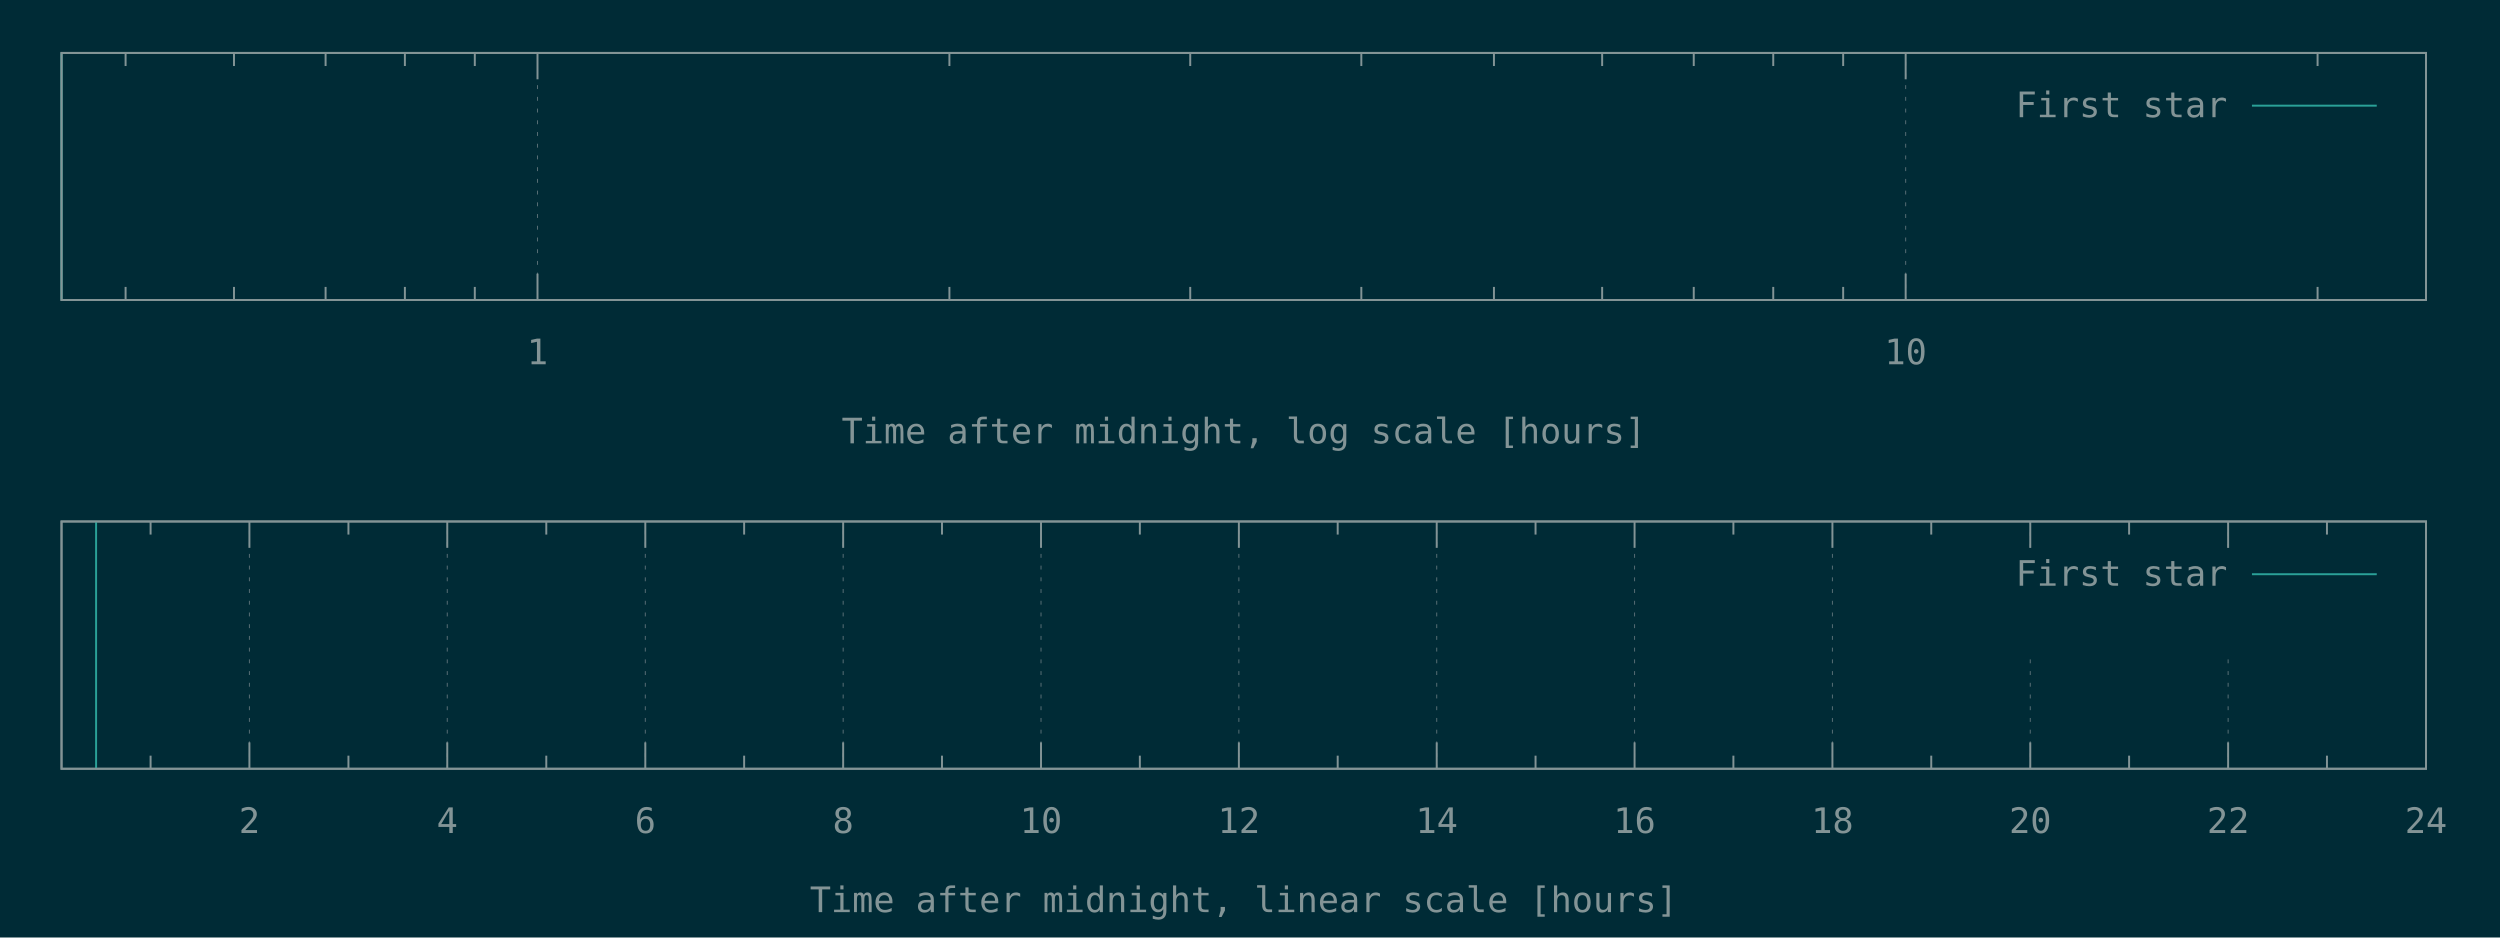
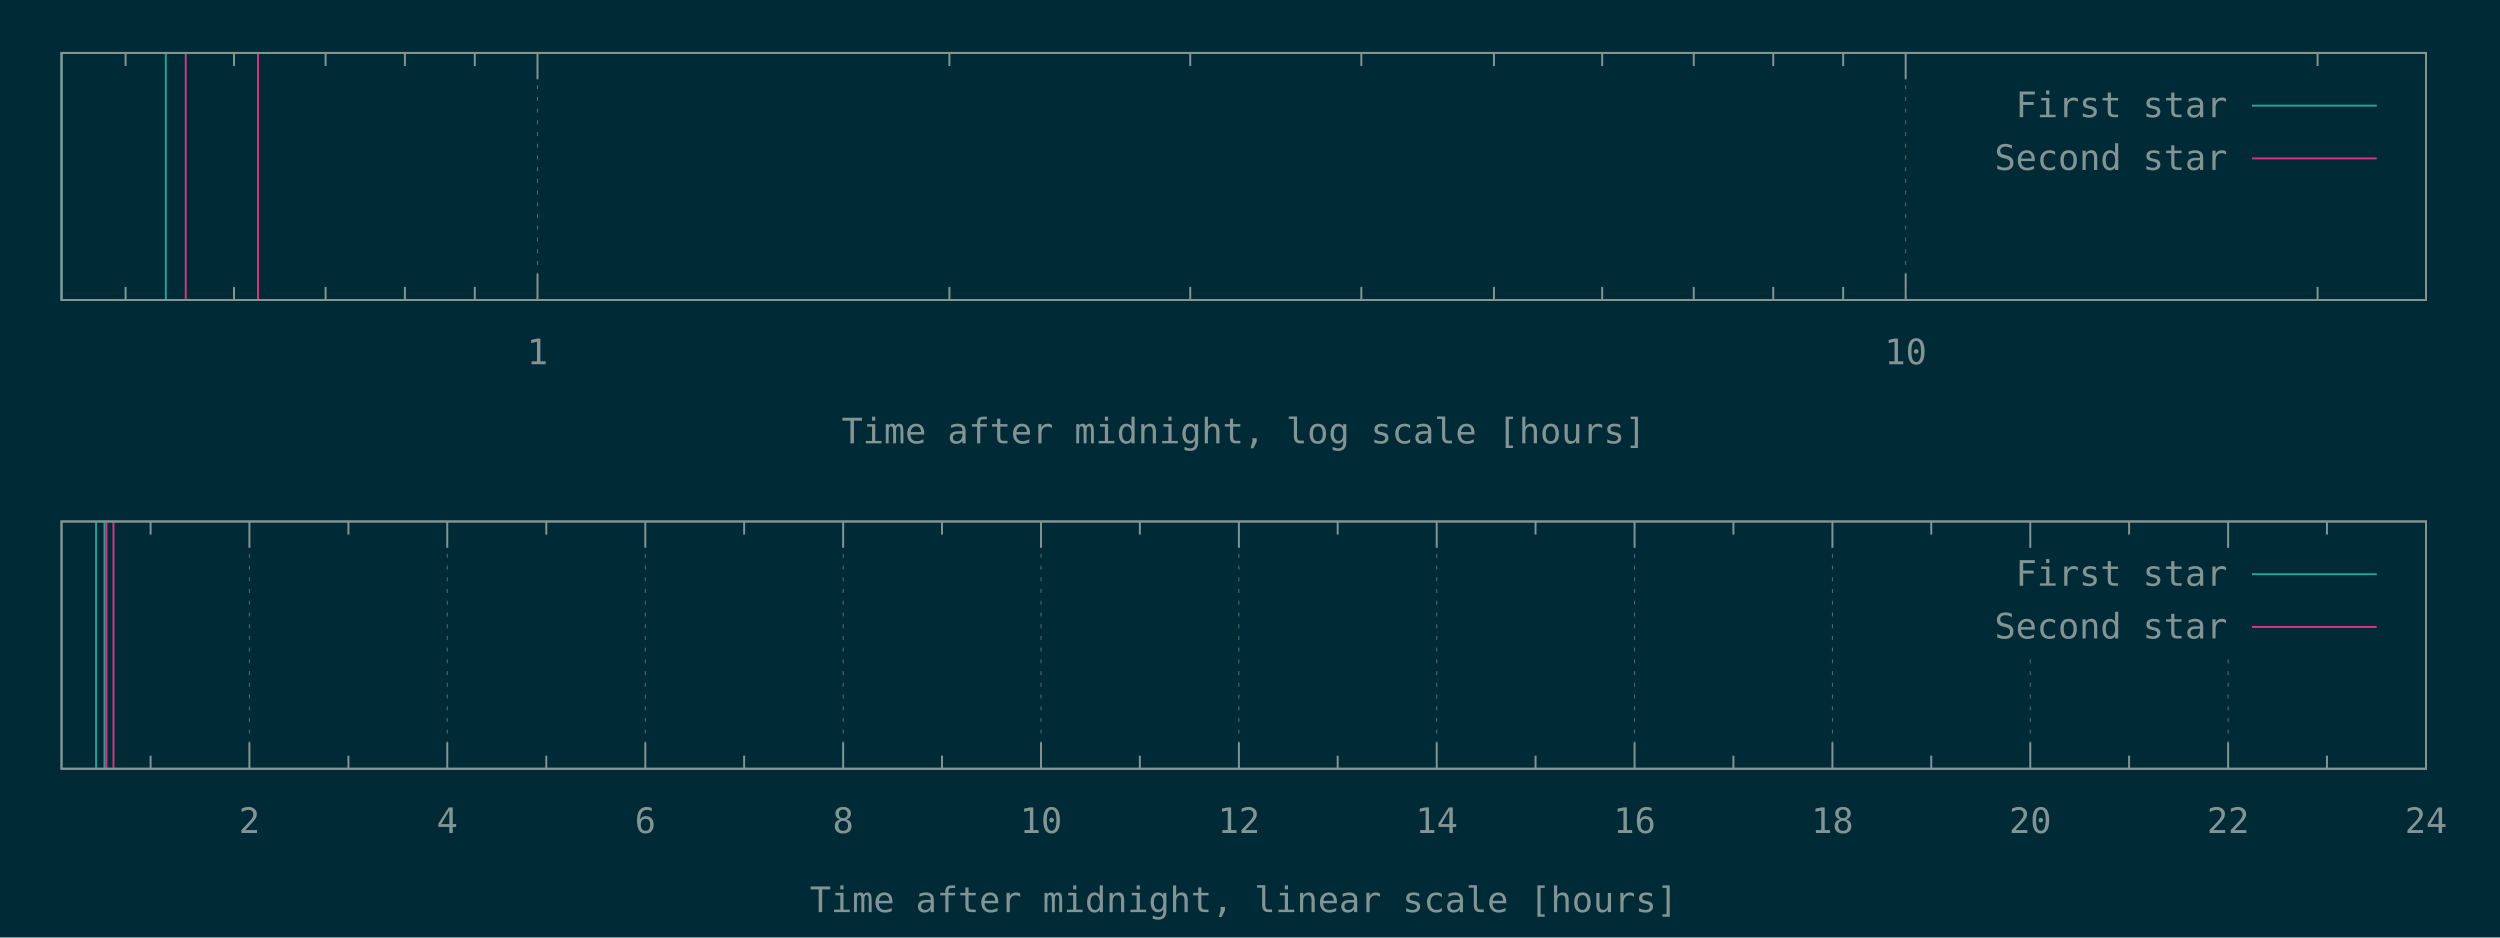
<svg xmlns="http://www.w3.org/2000/svg" xmlns:xlink="http://www.w3.org/1999/xlink" width="1280" height="480" viewBox="0 0 1280 480">
  <g id="gnuplot_canvas">
    <rect x="0" y="0" width="1280" height="480" fill="#002b36" />
    <defs>
      <circle id="gpDot" r="0.5" stroke-width="0.5" stroke="currentColor" />
      <path id="gpPt0" stroke-width="0.148" stroke="currentColor" d="M-1,0 h2 M0,-1 v2" />
      <path id="gpPt1" stroke-width="0.148" stroke="currentColor" d="M-1,-1 L1,1 M1,-1 L-1,1" />
      <path id="gpPt2" stroke-width="0.148" stroke="currentColor" d="M-1,0 L1,0 M0,-1 L0,1 M-1,-1 L1,1 M-1,1 L1,-1" />
      <rect id="gpPt3" stroke-width="0.148" stroke="currentColor" x="-1" y="-1" width="2" height="2" />
      <rect id="gpPt4" stroke-width="0.148" stroke="currentColor" fill="currentColor" x="-1" y="-1" width="2" height="2" />
      <circle id="gpPt5" stroke-width="0.148" stroke="currentColor" cx="0" cy="0" r="1" />
      <use xlink:href="#gpPt5" id="gpPt6" fill="currentColor" stroke="none" />
      <path id="gpPt7" stroke-width="0.148" stroke="currentColor" d="M0,-1.33 L-1.33,0.67 L1.33,0.67 z" />
      <use xlink:href="#gpPt7" id="gpPt8" fill="currentColor" stroke="none" />
      <use xlink:href="#gpPt7" id="gpPt9" stroke="currentColor" transform="rotate(180)" />
      <use xlink:href="#gpPt9" id="gpPt10" fill="currentColor" stroke="none" />
      <use xlink:href="#gpPt3" id="gpPt11" stroke="currentColor" transform="rotate(45)" />
      <use xlink:href="#gpPt11" id="gpPt12" fill="currentColor" stroke="none" />
      <path id="gpPt13" stroke-width="0.148" stroke="currentColor" d="M0,1.330 L1.265,0.411 L0.782,-1.067 L-0.782,-1.076 L-1.265,0.411 z" />
      <use xlink:href="#gpPt13" id="gpPt14" fill="currentColor" stroke="none" />
      <filter id="textbox" filterUnits="objectBoundingBox" x="0" y="0" height="1" width="1">
        <feFlood flood-color="#002B36" flood-opacity="1" result="bgnd" />
        <feComposite in="SourceGraphic" in2="bgnd" operator="atop" />
      </filter>
      <filter id="greybox" filterUnits="objectBoundingBox" x="0" y="0" height="1" width="1">
        <feFlood flood-color="lightgrey" flood-opacity="1" result="grey" />
        <feComposite in="SourceGraphic" in2="grey" operator="atop" />
      </filter>
    </defs>
    <g fill="none" color="#002B36" stroke="currentColor" stroke-width="1.00" stroke-linecap="butt" stroke-linejoin="miter">
</g>
    <g fill="none" color="black" stroke="currentColor" stroke-width="1.00" stroke-linecap="butt" stroke-linejoin="miter">
      <path stroke="rgb(131, 148, 150)" d="M64.3,153.6 L64.3,146.9 M64.3,27.1 L64.3,33.8 M119.8,153.6 L119.8,146.9 M119.8,27.1 L119.8,33.8   M166.7,153.6 L166.7,146.9 M166.7,27.1 L166.7,33.8 M207.3,153.6 L207.3,146.9 M207.3,27.1 L207.3,33.8   M243.1,153.6 L243.1,146.9 M243.1,27.1 L243.1,33.8  " />
    </g>
    <g fill="none" color="black" stroke="rgb(131, 148, 150)" stroke-width="0.50" stroke-linecap="butt" stroke-linejoin="miter">
</g>
    <g fill="none" color="gray" stroke="currentColor" stroke-width="0.50" stroke-linecap="butt" stroke-linejoin="miter">
      <path stroke="rgb( 88, 110, 117)" stroke-dasharray="2,4" class="gridline" d="M275.2,153.6 L275.2,27.1  " />
    </g>
    <g fill="none" color="gray" stroke="rgb( 88, 110, 117)" stroke-width="1.00" stroke-linecap="butt" stroke-linejoin="miter">
</g>
    <g fill="none" color="black" stroke="currentColor" stroke-width="1.00" stroke-linecap="butt" stroke-linejoin="miter">
      <path stroke="rgb(131, 148, 150)" d="M275.2,153.6 L275.2,140.1 M275.2,27.1 L275.2,40.6  " />
      <g transform="translate(275.2,186.5)" stroke="none" fill="rgb(131,148,150)" font-family="Inconsolata" font-size="18.00" text-anchor="middle">
        <text>
          <tspan font-family="Inconsolata"> 1</tspan>
        </text>
      </g>
    </g>
    <g fill="none" color="black" stroke="currentColor" stroke-width="1.00" stroke-linecap="butt" stroke-linejoin="miter">
      <path stroke="rgb(131, 148, 150)" d="M486.1,153.6 L486.1,146.9 M486.1,27.1 L486.1,33.8 M609.4,153.6 L609.4,146.9 M609.4,27.1 L609.4,33.8   M697.0,153.6 L697.0,146.9 M697.0,27.1 L697.0,33.8 M764.9,153.6 L764.9,146.9 M764.9,27.1 L764.9,33.8   M820.3,153.6 L820.3,146.9 M820.3,27.1 L820.3,33.8 M867.2,153.6 L867.2,146.9 M867.2,27.1 L867.2,33.8   M907.9,153.6 L907.9,146.9 M907.9,27.1 L907.9,33.8 M943.7,153.6 L943.7,146.9 M943.7,27.1 L943.7,33.8    " />
    </g>
    <g fill="none" color="black" stroke="rgb(131, 148, 150)" stroke-width="0.50" stroke-linecap="butt" stroke-linejoin="miter">
</g>
    <g fill="none" color="gray" stroke="currentColor" stroke-width="0.50" stroke-linecap="butt" stroke-linejoin="miter">
      <path stroke="rgb( 88, 110, 117)" stroke-dasharray="2,4" class="gridline" d="M975.7,153.6 L975.7,27.1  " />
    </g>
    <g fill="none" color="gray" stroke="rgb( 88, 110, 117)" stroke-width="1.00" stroke-linecap="butt" stroke-linejoin="miter">
</g>
    <g fill="none" color="black" stroke="currentColor" stroke-width="1.00" stroke-linecap="butt" stroke-linejoin="miter">
      <path stroke="rgb(131, 148, 150)" d="M975.7,153.6 L975.7,140.1 M975.7,27.1 L975.7,40.6  " />
      <g transform="translate(975.7,186.5)" stroke="none" fill="rgb(131,148,150)" font-family="Inconsolata" font-size="18.00" text-anchor="middle">
        <text>
          <tspan font-family="Inconsolata"> 10</tspan>
        </text>
      </g>
    </g>
    <g fill="none" color="black" stroke="currentColor" stroke-width="1.00" stroke-linecap="butt" stroke-linejoin="miter">
      <path stroke="rgb(131, 148, 150)" d="M1186.6,153.6 L1186.6,146.9 M1186.6,27.1 L1186.6,33.8  " />
    </g>
    <g fill="none" color="black" stroke="currentColor" stroke-width="1.00" stroke-linecap="butt" stroke-linejoin="miter">
      <path stroke="rgb(131, 148, 150)" d="M31.5,27.1 L31.5,153.6 L1242.1,153.6 L1242.1,27.1 L31.5,27.1 Z  " />
    </g>
    <g fill="none" color="black" stroke="currentColor" stroke-width="1.00" stroke-linecap="butt" stroke-linejoin="miter">
      <g transform="translate(636.8,227.0)" stroke="none" fill="rgb(131,148,150)" font-family="Inconsolata" font-size="18.00" text-anchor="middle">
        <text>
          <tspan font-family="Inconsolata">Time after midnight, log scale [hours]</tspan>
        </text>
      </g>
    </g>
    <g fill="none" color="black" stroke="currentColor" stroke-width="1.00" stroke-linecap="butt" stroke-linejoin="miter">
</g>
    <g id="gnuplot_plot_1a">
      <g fill="none" color="black" stroke="currentColor" stroke-width="1.00" stroke-linecap="butt" stroke-linejoin="miter">
-         <path stroke="rgb( 42, 161, 152)" d="M31.5,153.6 L31.5,27.1  " />
+         <path stroke="rgb( 42, 161, 152)" d="M31.5,153.6 L31.5,27.1 M84.9,153.6 L84.9,27.1  " />
      </g>
    </g>
    <g id="gnuplot_plot_2a">
      <g fill="none" color="black" stroke="currentColor" stroke-width="1.00" stroke-linecap="butt" stroke-linejoin="miter">
- </g>
+         <path stroke="rgb(211,  54, 130)" d="M95.1,153.6 L95.1,27.1 M132.1,153.6 L132.1,27.1  " />
+       </g>
    </g>
    <g stroke="none" shape-rendering="crispEdges">
      <polygon fill="#002B36" points="1001.8,94.6 1229.5,94.6 1229.5,40.6 1001.8,40.6 " />
    </g>
    <g id="gnuplot_plot_1a">
      <g fill="none" color="black" stroke="currentColor" stroke-width="1.00" stroke-linecap="butt" stroke-linejoin="miter">
        <g transform="translate(1140.4,60.0)" stroke="none" fill="rgb(131,148,150)" font-family="Inconsolata" font-size="18.00" text-anchor="end">
          <text>
            <tspan font-family="Inconsolata">First star</tspan>
          </text>
        </g>
      </g>
      <g fill="none" color="black" stroke="currentColor" stroke-width="1.00" stroke-linecap="butt" stroke-linejoin="miter">
        <path stroke="rgb( 42, 161, 152)" d="M1153.0,54.1 L1216.9,54.1  " />
      </g>
    </g>
    <g id="gnuplot_plot_2a">
      <g fill="none" color="black" stroke="currentColor" stroke-width="1.00" stroke-linecap="butt" stroke-linejoin="miter">
- </g>
+         <g transform="translate(1140.4,87.0)" stroke="none" fill="rgb(131,148,150)" font-family="Inconsolata" font-size="18.00" text-anchor="end">
+           <text>
+             <tspan font-family="Inconsolata">Second star</tspan>
+           </text>
+         </g>
+       </g>
+       <g fill="none" color="black" stroke="currentColor" stroke-width="1.00" stroke-linecap="butt" stroke-linejoin="miter">
+         <path stroke="rgb(211,  54, 130)" d="M1153.0,81.1 L1216.9,81.1  " />
+       </g>
    </g>
    <g fill="none" color="#002B36" stroke="rgb(211,  54, 130)" stroke-width="2.00" stroke-linecap="butt" stroke-linejoin="miter">
</g>
    <g fill="none" color="black" stroke="currentColor" stroke-width="2.00" stroke-linecap="butt" stroke-linejoin="miter">
</g>
    <g fill="none" color="black" stroke="black" stroke-width="1.00" stroke-linecap="butt" stroke-linejoin="miter">
</g>
    <g fill="none" color="black" stroke="currentColor" stroke-width="1.00" stroke-linecap="butt" stroke-linejoin="miter">
      <path stroke="rgb(131, 148, 150)" d="M31.5,27.1 L31.5,153.6 L1242.1,153.6 L1242.1,27.1 L31.5,27.1 Z  " />
    </g>
    <g fill="none" color="black" stroke="currentColor" stroke-width="1.00" stroke-linecap="butt" stroke-linejoin="miter">
</g>
    <g fill="none" color="black" stroke="currentColor" stroke-width="1.00" stroke-linecap="butt" stroke-linejoin="miter">
      <path stroke="rgb(131, 148, 150)" d="M77.1,393.6 L77.1,386.9 M77.1,267.0 L77.1,273.7  " />
    </g>
    <g fill="none" color="black" stroke="rgb(131, 148, 150)" stroke-width="0.50" stroke-linecap="butt" stroke-linejoin="miter">
</g>
    <g fill="none" color="gray" stroke="currentColor" stroke-width="0.50" stroke-linecap="butt" stroke-linejoin="miter">
      <path stroke="rgb( 88, 110, 117)" stroke-dasharray="2,4" class="gridline" d="M127.7,393.6 L127.7,267.0  " />
    </g>
    <g fill="none" color="gray" stroke="rgb( 88, 110, 117)" stroke-width="1.00" stroke-linecap="butt" stroke-linejoin="miter">
</g>
    <g fill="none" color="black" stroke="currentColor" stroke-width="1.00" stroke-linecap="butt" stroke-linejoin="miter">
      <path stroke="rgb(131, 148, 150)" d="M127.7,393.6 L127.7,380.1 M127.7,267.0 L127.7,280.5  " />
      <g transform="translate(127.7,426.5)" stroke="none" fill="rgb(131,148,150)" font-family="Inconsolata" font-size="18.00" text-anchor="middle">
        <text>
          <tspan font-family="Inconsolata"> 2</tspan>
        </text>
      </g>
    </g>
    <g fill="none" color="black" stroke="currentColor" stroke-width="1.00" stroke-linecap="butt" stroke-linejoin="miter">
      <path stroke="rgb(131, 148, 150)" d="M178.4,393.6 L178.4,386.9 M178.4,267.0 L178.4,273.7  " />
    </g>
    <g fill="none" color="black" stroke="rgb(131, 148, 150)" stroke-width="0.50" stroke-linecap="butt" stroke-linejoin="miter">
</g>
    <g fill="none" color="gray" stroke="currentColor" stroke-width="0.50" stroke-linecap="butt" stroke-linejoin="miter">
      <path stroke="rgb( 88, 110, 117)" stroke-dasharray="2,4" class="gridline" d="M229.0,393.6 L229.0,267.0  " />
    </g>
    <g fill="none" color="gray" stroke="rgb( 88, 110, 117)" stroke-width="1.00" stroke-linecap="butt" stroke-linejoin="miter">
</g>
    <g fill="none" color="black" stroke="currentColor" stroke-width="1.00" stroke-linecap="butt" stroke-linejoin="miter">
      <path stroke="rgb(131, 148, 150)" d="M229.0,393.6 L229.0,380.1 M229.0,267.0 L229.0,280.5  " />
      <g transform="translate(229.0,426.5)" stroke="none" fill="rgb(131,148,150)" font-family="Inconsolata" font-size="18.00" text-anchor="middle">
        <text>
          <tspan font-family="Inconsolata"> 4</tspan>
        </text>
      </g>
    </g>
    <g fill="none" color="black" stroke="currentColor" stroke-width="1.00" stroke-linecap="butt" stroke-linejoin="miter">
      <path stroke="rgb(131, 148, 150)" d="M279.7,393.6 L279.7,386.9 M279.7,267.0 L279.7,273.7  " />
    </g>
    <g fill="none" color="black" stroke="rgb(131, 148, 150)" stroke-width="0.50" stroke-linecap="butt" stroke-linejoin="miter">
</g>
    <g fill="none" color="gray" stroke="currentColor" stroke-width="0.50" stroke-linecap="butt" stroke-linejoin="miter">
      <path stroke="rgb( 88, 110, 117)" stroke-dasharray="2,4" class="gridline" d="M330.4,393.6 L330.4,267.0  " />
    </g>
    <g fill="none" color="gray" stroke="rgb( 88, 110, 117)" stroke-width="1.00" stroke-linecap="butt" stroke-linejoin="miter">
</g>
    <g fill="none" color="black" stroke="currentColor" stroke-width="1.00" stroke-linecap="butt" stroke-linejoin="miter">
      <path stroke="rgb(131, 148, 150)" d="M330.4,393.6 L330.4,380.1 M330.4,267.0 L330.4,280.5  " />
      <g transform="translate(330.4,426.5)" stroke="none" fill="rgb(131,148,150)" font-family="Inconsolata" font-size="18.00" text-anchor="middle">
        <text>
          <tspan font-family="Inconsolata"> 6</tspan>
        </text>
      </g>
    </g>
    <g fill="none" color="black" stroke="currentColor" stroke-width="1.00" stroke-linecap="butt" stroke-linejoin="miter">
      <path stroke="rgb(131, 148, 150)" d="M381.0,393.6 L381.0,386.9 M381.0,267.0 L381.0,273.7  " />
    </g>
    <g fill="none" color="black" stroke="rgb(131, 148, 150)" stroke-width="0.50" stroke-linecap="butt" stroke-linejoin="miter">
</g>
    <g fill="none" color="gray" stroke="currentColor" stroke-width="0.50" stroke-linecap="butt" stroke-linejoin="miter">
      <path stroke="rgb( 88, 110, 117)" stroke-dasharray="2,4" class="gridline" d="M431.7,393.6 L431.7,267.0  " />
    </g>
    <g fill="none" color="gray" stroke="rgb( 88, 110, 117)" stroke-width="1.00" stroke-linecap="butt" stroke-linejoin="miter">
</g>
    <g fill="none" color="black" stroke="currentColor" stroke-width="1.00" stroke-linecap="butt" stroke-linejoin="miter">
      <path stroke="rgb(131, 148, 150)" d="M431.7,393.6 L431.7,380.1 M431.7,267.0 L431.7,280.5  " />
      <g transform="translate(431.7,426.5)" stroke="none" fill="rgb(131,148,150)" font-family="Inconsolata" font-size="18.00" text-anchor="middle">
        <text>
          <tspan font-family="Inconsolata"> 8</tspan>
        </text>
      </g>
    </g>
    <g fill="none" color="black" stroke="currentColor" stroke-width="1.00" stroke-linecap="butt" stroke-linejoin="miter">
      <path stroke="rgb(131, 148, 150)" d="M482.3,393.6 L482.3,386.9 M482.3,267.0 L482.3,273.7  " />
    </g>
    <g fill="none" color="black" stroke="rgb(131, 148, 150)" stroke-width="0.50" stroke-linecap="butt" stroke-linejoin="miter">
</g>
    <g fill="none" color="gray" stroke="currentColor" stroke-width="0.50" stroke-linecap="butt" stroke-linejoin="miter">
      <path stroke="rgb( 88, 110, 117)" stroke-dasharray="2,4" class="gridline" d="M533.0,393.6 L533.0,267.0  " />
    </g>
    <g fill="none" color="gray" stroke="rgb( 88, 110, 117)" stroke-width="1.00" stroke-linecap="butt" stroke-linejoin="miter">
</g>
    <g fill="none" color="black" stroke="currentColor" stroke-width="1.00" stroke-linecap="butt" stroke-linejoin="miter">
      <path stroke="rgb(131, 148, 150)" d="M533.0,393.6 L533.0,380.1 M533.0,267.0 L533.0,280.5  " />
      <g transform="translate(533.0,426.5)" stroke="none" fill="rgb(131,148,150)" font-family="Inconsolata" font-size="18.00" text-anchor="middle">
        <text>
          <tspan font-family="Inconsolata"> 10</tspan>
        </text>
      </g>
    </g>
    <g fill="none" color="black" stroke="currentColor" stroke-width="1.00" stroke-linecap="butt" stroke-linejoin="miter">
      <path stroke="rgb(131, 148, 150)" d="M583.6,393.6 L583.6,386.9 M583.6,267.0 L583.6,273.7  " />
    </g>
    <g fill="none" color="black" stroke="rgb(131, 148, 150)" stroke-width="0.50" stroke-linecap="butt" stroke-linejoin="miter">
</g>
    <g fill="none" color="gray" stroke="currentColor" stroke-width="0.50" stroke-linecap="butt" stroke-linejoin="miter">
      <path stroke="rgb( 88, 110, 117)" stroke-dasharray="2,4" class="gridline" d="M634.3,393.6 L634.3,267.0  " />
    </g>
    <g fill="none" color="gray" stroke="rgb( 88, 110, 117)" stroke-width="1.00" stroke-linecap="butt" stroke-linejoin="miter">
</g>
    <g fill="none" color="black" stroke="currentColor" stroke-width="1.00" stroke-linecap="butt" stroke-linejoin="miter">
      <path stroke="rgb(131, 148, 150)" d="M634.3,393.6 L634.3,380.1 M634.3,267.0 L634.3,280.5  " />
      <g transform="translate(634.3,426.5)" stroke="none" fill="rgb(131,148,150)" font-family="Inconsolata" font-size="18.00" text-anchor="middle">
        <text>
          <tspan font-family="Inconsolata"> 12</tspan>
        </text>
      </g>
    </g>
    <g fill="none" color="black" stroke="currentColor" stroke-width="1.00" stroke-linecap="butt" stroke-linejoin="miter">
      <path stroke="rgb(131, 148, 150)" d="M684.9,393.6 L684.9,386.9 M684.9,267.0 L684.9,273.7  " />
    </g>
    <g fill="none" color="black" stroke="rgb(131, 148, 150)" stroke-width="0.50" stroke-linecap="butt" stroke-linejoin="miter">
</g>
    <g fill="none" color="gray" stroke="currentColor" stroke-width="0.50" stroke-linecap="butt" stroke-linejoin="miter">
      <path stroke="rgb( 88, 110, 117)" stroke-dasharray="2,4" class="gridline" d="M735.6,393.6 L735.6,267.0  " />
    </g>
    <g fill="none" color="gray" stroke="rgb( 88, 110, 117)" stroke-width="1.00" stroke-linecap="butt" stroke-linejoin="miter">
</g>
    <g fill="none" color="black" stroke="currentColor" stroke-width="1.00" stroke-linecap="butt" stroke-linejoin="miter">
      <path stroke="rgb(131, 148, 150)" d="M735.6,393.6 L735.6,380.1 M735.6,267.0 L735.6,280.5  " />
      <g transform="translate(735.6,426.5)" stroke="none" fill="rgb(131,148,150)" font-family="Inconsolata" font-size="18.00" text-anchor="middle">
        <text>
          <tspan font-family="Inconsolata"> 14</tspan>
        </text>
      </g>
    </g>
    <g fill="none" color="black" stroke="currentColor" stroke-width="1.00" stroke-linecap="butt" stroke-linejoin="miter">
      <path stroke="rgb(131, 148, 150)" d="M786.2,393.6 L786.2,386.9 M786.2,267.0 L786.2,273.7  " />
    </g>
    <g fill="none" color="black" stroke="rgb(131, 148, 150)" stroke-width="0.50" stroke-linecap="butt" stroke-linejoin="miter">
</g>
    <g fill="none" color="gray" stroke="currentColor" stroke-width="0.50" stroke-linecap="butt" stroke-linejoin="miter">
      <path stroke="rgb( 88, 110, 117)" stroke-dasharray="2,4" class="gridline" d="M836.9,393.6 L836.9,267.0  " />
    </g>
    <g fill="none" color="gray" stroke="rgb( 88, 110, 117)" stroke-width="1.00" stroke-linecap="butt" stroke-linejoin="miter">
</g>
    <g fill="none" color="black" stroke="currentColor" stroke-width="1.00" stroke-linecap="butt" stroke-linejoin="miter">
      <path stroke="rgb(131, 148, 150)" d="M836.9,393.6 L836.9,380.1 M836.9,267.0 L836.9,280.5  " />
      <g transform="translate(836.9,426.5)" stroke="none" fill="rgb(131,148,150)" font-family="Inconsolata" font-size="18.00" text-anchor="middle">
        <text>
          <tspan font-family="Inconsolata"> 16</tspan>
        </text>
      </g>
    </g>
    <g fill="none" color="black" stroke="currentColor" stroke-width="1.00" stroke-linecap="butt" stroke-linejoin="miter">
      <path stroke="rgb(131, 148, 150)" d="M887.5,393.6 L887.5,386.9 M887.5,267.0 L887.5,273.7  " />
    </g>
    <g fill="none" color="black" stroke="rgb(131, 148, 150)" stroke-width="0.50" stroke-linecap="butt" stroke-linejoin="miter">
</g>
    <g fill="none" color="gray" stroke="currentColor" stroke-width="0.50" stroke-linecap="butt" stroke-linejoin="miter">
      <path stroke="rgb( 88, 110, 117)" stroke-dasharray="2,4" class="gridline" d="M938.2,393.6 L938.2,267.0  " />
    </g>
    <g fill="none" color="gray" stroke="rgb( 88, 110, 117)" stroke-width="1.00" stroke-linecap="butt" stroke-linejoin="miter">
</g>
    <g fill="none" color="black" stroke="currentColor" stroke-width="1.00" stroke-linecap="butt" stroke-linejoin="miter">
      <path stroke="rgb(131, 148, 150)" d="M938.2,393.6 L938.2,380.1 M938.2,267.0 L938.2,280.5  " />
      <g transform="translate(938.2,426.5)" stroke="none" fill="rgb(131,148,150)" font-family="Inconsolata" font-size="18.00" text-anchor="middle">
        <text>
          <tspan font-family="Inconsolata"> 18</tspan>
        </text>
      </g>
    </g>
    <g fill="none" color="black" stroke="currentColor" stroke-width="1.00" stroke-linecap="butt" stroke-linejoin="miter">
      <path stroke="rgb(131, 148, 150)" d="M988.8,393.6 L988.8,386.9 M988.8,267.0 L988.8,273.7  " />
    </g>
    <g fill="none" color="black" stroke="rgb(131, 148, 150)" stroke-width="0.50" stroke-linecap="butt" stroke-linejoin="miter">
</g>
    <g fill="none" color="gray" stroke="currentColor" stroke-width="0.50" stroke-linecap="butt" stroke-linejoin="miter">
      <path stroke="rgb( 88, 110, 117)" stroke-dasharray="2,4" class="gridline" d="M1039.5,393.6 L1039.5,334.5 M1039.5,280.5 L1039.5,267.0  " />
    </g>
    <g fill="none" color="gray" stroke="rgb( 88, 110, 117)" stroke-width="1.00" stroke-linecap="butt" stroke-linejoin="miter">
</g>
    <g fill="none" color="black" stroke="currentColor" stroke-width="1.00" stroke-linecap="butt" stroke-linejoin="miter">
      <path stroke="rgb(131, 148, 150)" d="M1039.5,393.6 L1039.5,380.1 M1039.5,267.0 L1039.5,280.5  " />
      <g transform="translate(1039.5,426.5)" stroke="none" fill="rgb(131,148,150)" font-family="Inconsolata" font-size="18.00" text-anchor="middle">
        <text>
          <tspan font-family="Inconsolata"> 20</tspan>
        </text>
      </g>
    </g>
    <g fill="none" color="black" stroke="currentColor" stroke-width="1.00" stroke-linecap="butt" stroke-linejoin="miter">
      <path stroke="rgb(131, 148, 150)" d="M1090.1,393.6 L1090.1,386.9 M1090.1,267.0 L1090.1,273.7  " />
    </g>
    <g fill="none" color="black" stroke="rgb(131, 148, 150)" stroke-width="0.50" stroke-linecap="butt" stroke-linejoin="miter">
</g>
    <g fill="none" color="gray" stroke="currentColor" stroke-width="0.50" stroke-linecap="butt" stroke-linejoin="miter">
      <path stroke="rgb( 88, 110, 117)" stroke-dasharray="2,4" class="gridline" d="M1140.8,393.6 L1140.8,334.5 M1140.8,280.5 L1140.8,267.0  " />
    </g>
    <g fill="none" color="gray" stroke="rgb( 88, 110, 117)" stroke-width="1.00" stroke-linecap="butt" stroke-linejoin="miter">
</g>
    <g fill="none" color="black" stroke="currentColor" stroke-width="1.00" stroke-linecap="butt" stroke-linejoin="miter">
      <path stroke="rgb(131, 148, 150)" d="M1140.8,393.6 L1140.8,380.1 M1140.8,267.0 L1140.8,280.5  " />
      <g transform="translate(1140.8,426.5)" stroke="none" fill="rgb(131,148,150)" font-family="Inconsolata" font-size="18.00" text-anchor="middle">
        <text>
          <tspan font-family="Inconsolata"> 22</tspan>
        </text>
      </g>
    </g>
    <g fill="none" color="black" stroke="currentColor" stroke-width="1.00" stroke-linecap="butt" stroke-linejoin="miter">
      <path stroke="rgb(131, 148, 150)" d="M1191.4,393.6 L1191.4,386.9 M1191.4,267.0 L1191.4,273.7  " />
    </g>
    <g fill="none" color="black" stroke="rgb(131, 148, 150)" stroke-width="0.50" stroke-linecap="butt" stroke-linejoin="miter">
</g>
    <g fill="none" color="gray" stroke="currentColor" stroke-width="0.50" stroke-linecap="butt" stroke-linejoin="miter">
      <path stroke="rgb( 88, 110, 117)" stroke-dasharray="2,4" class="gridline" d="M1242.1,393.6 L1242.1,267.0  " />
    </g>
    <g fill="none" color="gray" stroke="rgb( 88, 110, 117)" stroke-width="1.00" stroke-linecap="butt" stroke-linejoin="miter">
</g>
    <g fill="none" color="black" stroke="currentColor" stroke-width="1.00" stroke-linecap="butt" stroke-linejoin="miter">
      <path stroke="rgb(131, 148, 150)" d="M1242.1,393.6 L1242.1,380.1 M1242.1,267.0 L1242.1,280.5  " />
      <g transform="translate(1242.1,426.5)" stroke="none" fill="rgb(131,148,150)" font-family="Inconsolata" font-size="18.00" text-anchor="middle">
        <text>
          <tspan font-family="Inconsolata"> 24</tspan>
        </text>
      </g>
    </g>
    <g fill="none" color="black" stroke="currentColor" stroke-width="1.00" stroke-linecap="butt" stroke-linejoin="miter">
</g>
    <g fill="none" color="black" stroke="currentColor" stroke-width="1.00" stroke-linecap="butt" stroke-linejoin="miter">
      <path stroke="rgb(131, 148, 150)" d="M31.5,267.0 L31.5,393.6 L1242.1,393.6 L1242.1,267.0 L31.5,267.0 Z  " />
    </g>
    <g fill="none" color="black" stroke="currentColor" stroke-width="1.00" stroke-linecap="butt" stroke-linejoin="miter">
      <g transform="translate(636.8,467.0)" stroke="none" fill="rgb(131,148,150)" font-family="Inconsolata" font-size="18.00" text-anchor="middle">
        <text>
          <tspan font-family="Inconsolata">Time after midnight, linear scale [hours]</tspan>
        </text>
      </g>
    </g>
    <g fill="none" color="black" stroke="currentColor" stroke-width="1.00" stroke-linecap="butt" stroke-linejoin="miter">
</g>
    <g id="gnuplot_plot_1b">
      <g fill="none" color="black" stroke="currentColor" stroke-width="1.00" stroke-linecap="butt" stroke-linejoin="miter">
-         <path stroke="rgb( 42, 161, 152)" d="M49.2,393.6 L49.2,267.0  " />
+         <path stroke="rgb( 42, 161, 152)" d="M49.2,393.6 L49.2,267.0 M53.5,393.6 L53.5,267.0  " />
      </g>
    </g>
    <g id="gnuplot_plot_2b">
      <g fill="none" color="black" stroke="currentColor" stroke-width="1.00" stroke-linecap="butt" stroke-linejoin="miter">
- </g>
+         <path stroke="rgb(211,  54, 130)" d="M54.5,393.6 L54.5,267.0 M58.1,393.6 L58.1,267.0  " />
+       </g>
    </g>
    <g stroke="none" shape-rendering="crispEdges">
      <polygon fill="#002B36" points="1001.8,334.5 1229.5,334.5 1229.5,280.5 1001.8,280.5 " />
    </g>
    <g id="gnuplot_plot_1b">
      <g fill="none" color="black" stroke="currentColor" stroke-width="1.00" stroke-linecap="butt" stroke-linejoin="miter">
        <g transform="translate(1140.4,299.9)" stroke="none" fill="rgb(131,148,150)" font-family="Inconsolata" font-size="18.00" text-anchor="end">
          <text>
            <tspan font-family="Inconsolata">First star</tspan>
          </text>
        </g>
      </g>
      <g fill="none" color="black" stroke="currentColor" stroke-width="1.00" stroke-linecap="butt" stroke-linejoin="miter">
        <path stroke="rgb( 42, 161, 152)" d="M1153.0,294.0 L1216.9,294.0  " />
      </g>
    </g>
    <g id="gnuplot_plot_2b">
      <g fill="none" color="black" stroke="currentColor" stroke-width="1.00" stroke-linecap="butt" stroke-linejoin="miter">
- </g>
+         <g transform="translate(1140.4,326.9)" stroke="none" fill="rgb(131,148,150)" font-family="Inconsolata" font-size="18.00" text-anchor="end">
+           <text>
+             <tspan font-family="Inconsolata">Second star</tspan>
+           </text>
+         </g>
+       </g>
+       <g fill="none" color="black" stroke="currentColor" stroke-width="1.00" stroke-linecap="butt" stroke-linejoin="miter">
+         <path stroke="rgb(211,  54, 130)" d="M1153.0,321.0 L1216.9,321.0  " />
+       </g>
    </g>
    <g fill="none" color="#002B36" stroke="rgb(211,  54, 130)" stroke-width="2.00" stroke-linecap="butt" stroke-linejoin="miter">
</g>
    <g fill="none" color="black" stroke="currentColor" stroke-width="2.00" stroke-linecap="butt" stroke-linejoin="miter">
</g>
    <g fill="none" color="black" stroke="black" stroke-width="1.00" stroke-linecap="butt" stroke-linejoin="miter">
</g>
    <g fill="none" color="black" stroke="currentColor" stroke-width="1.00" stroke-linecap="butt" stroke-linejoin="miter">
      <path stroke="rgb(131, 148, 150)" d="M31.5,267.0 L31.5,393.6 L1242.1,393.6 L1242.1,267.0 L31.5,267.0 Z  " />
    </g>
    <g fill="none" color="black" stroke="currentColor" stroke-width="1.00" stroke-linecap="butt" stroke-linejoin="miter">
</g>
  </g>
</svg>
